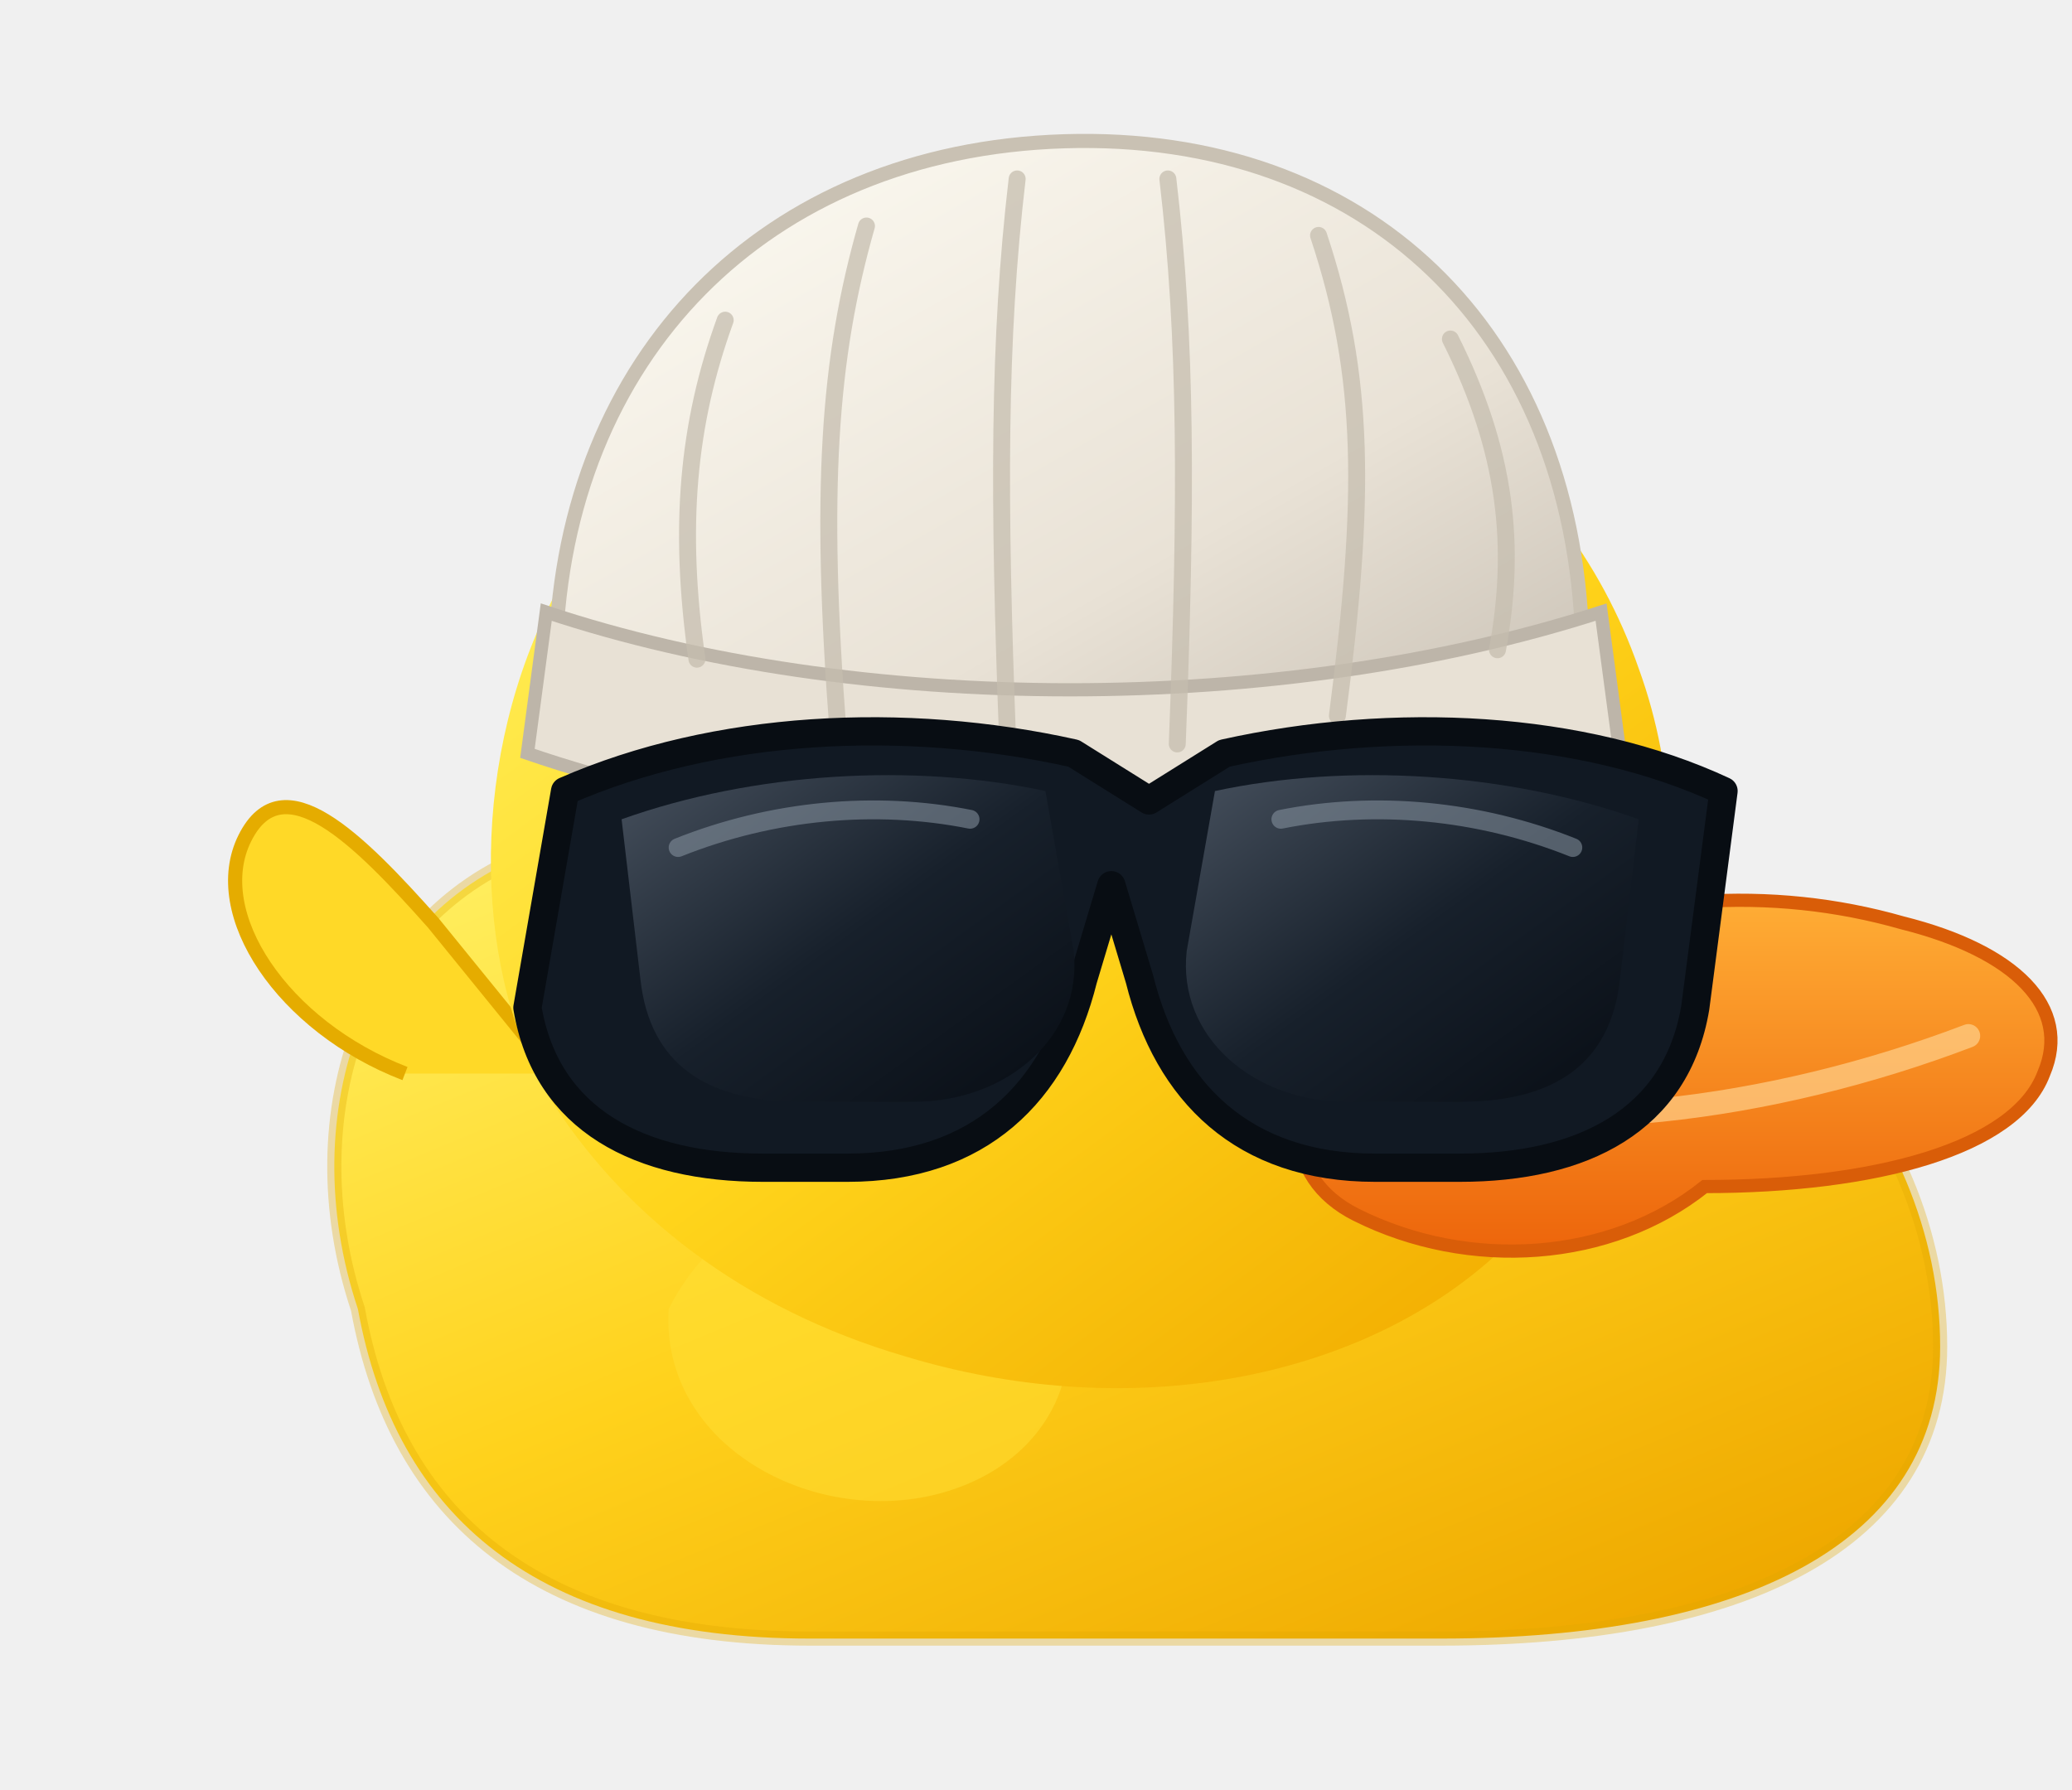
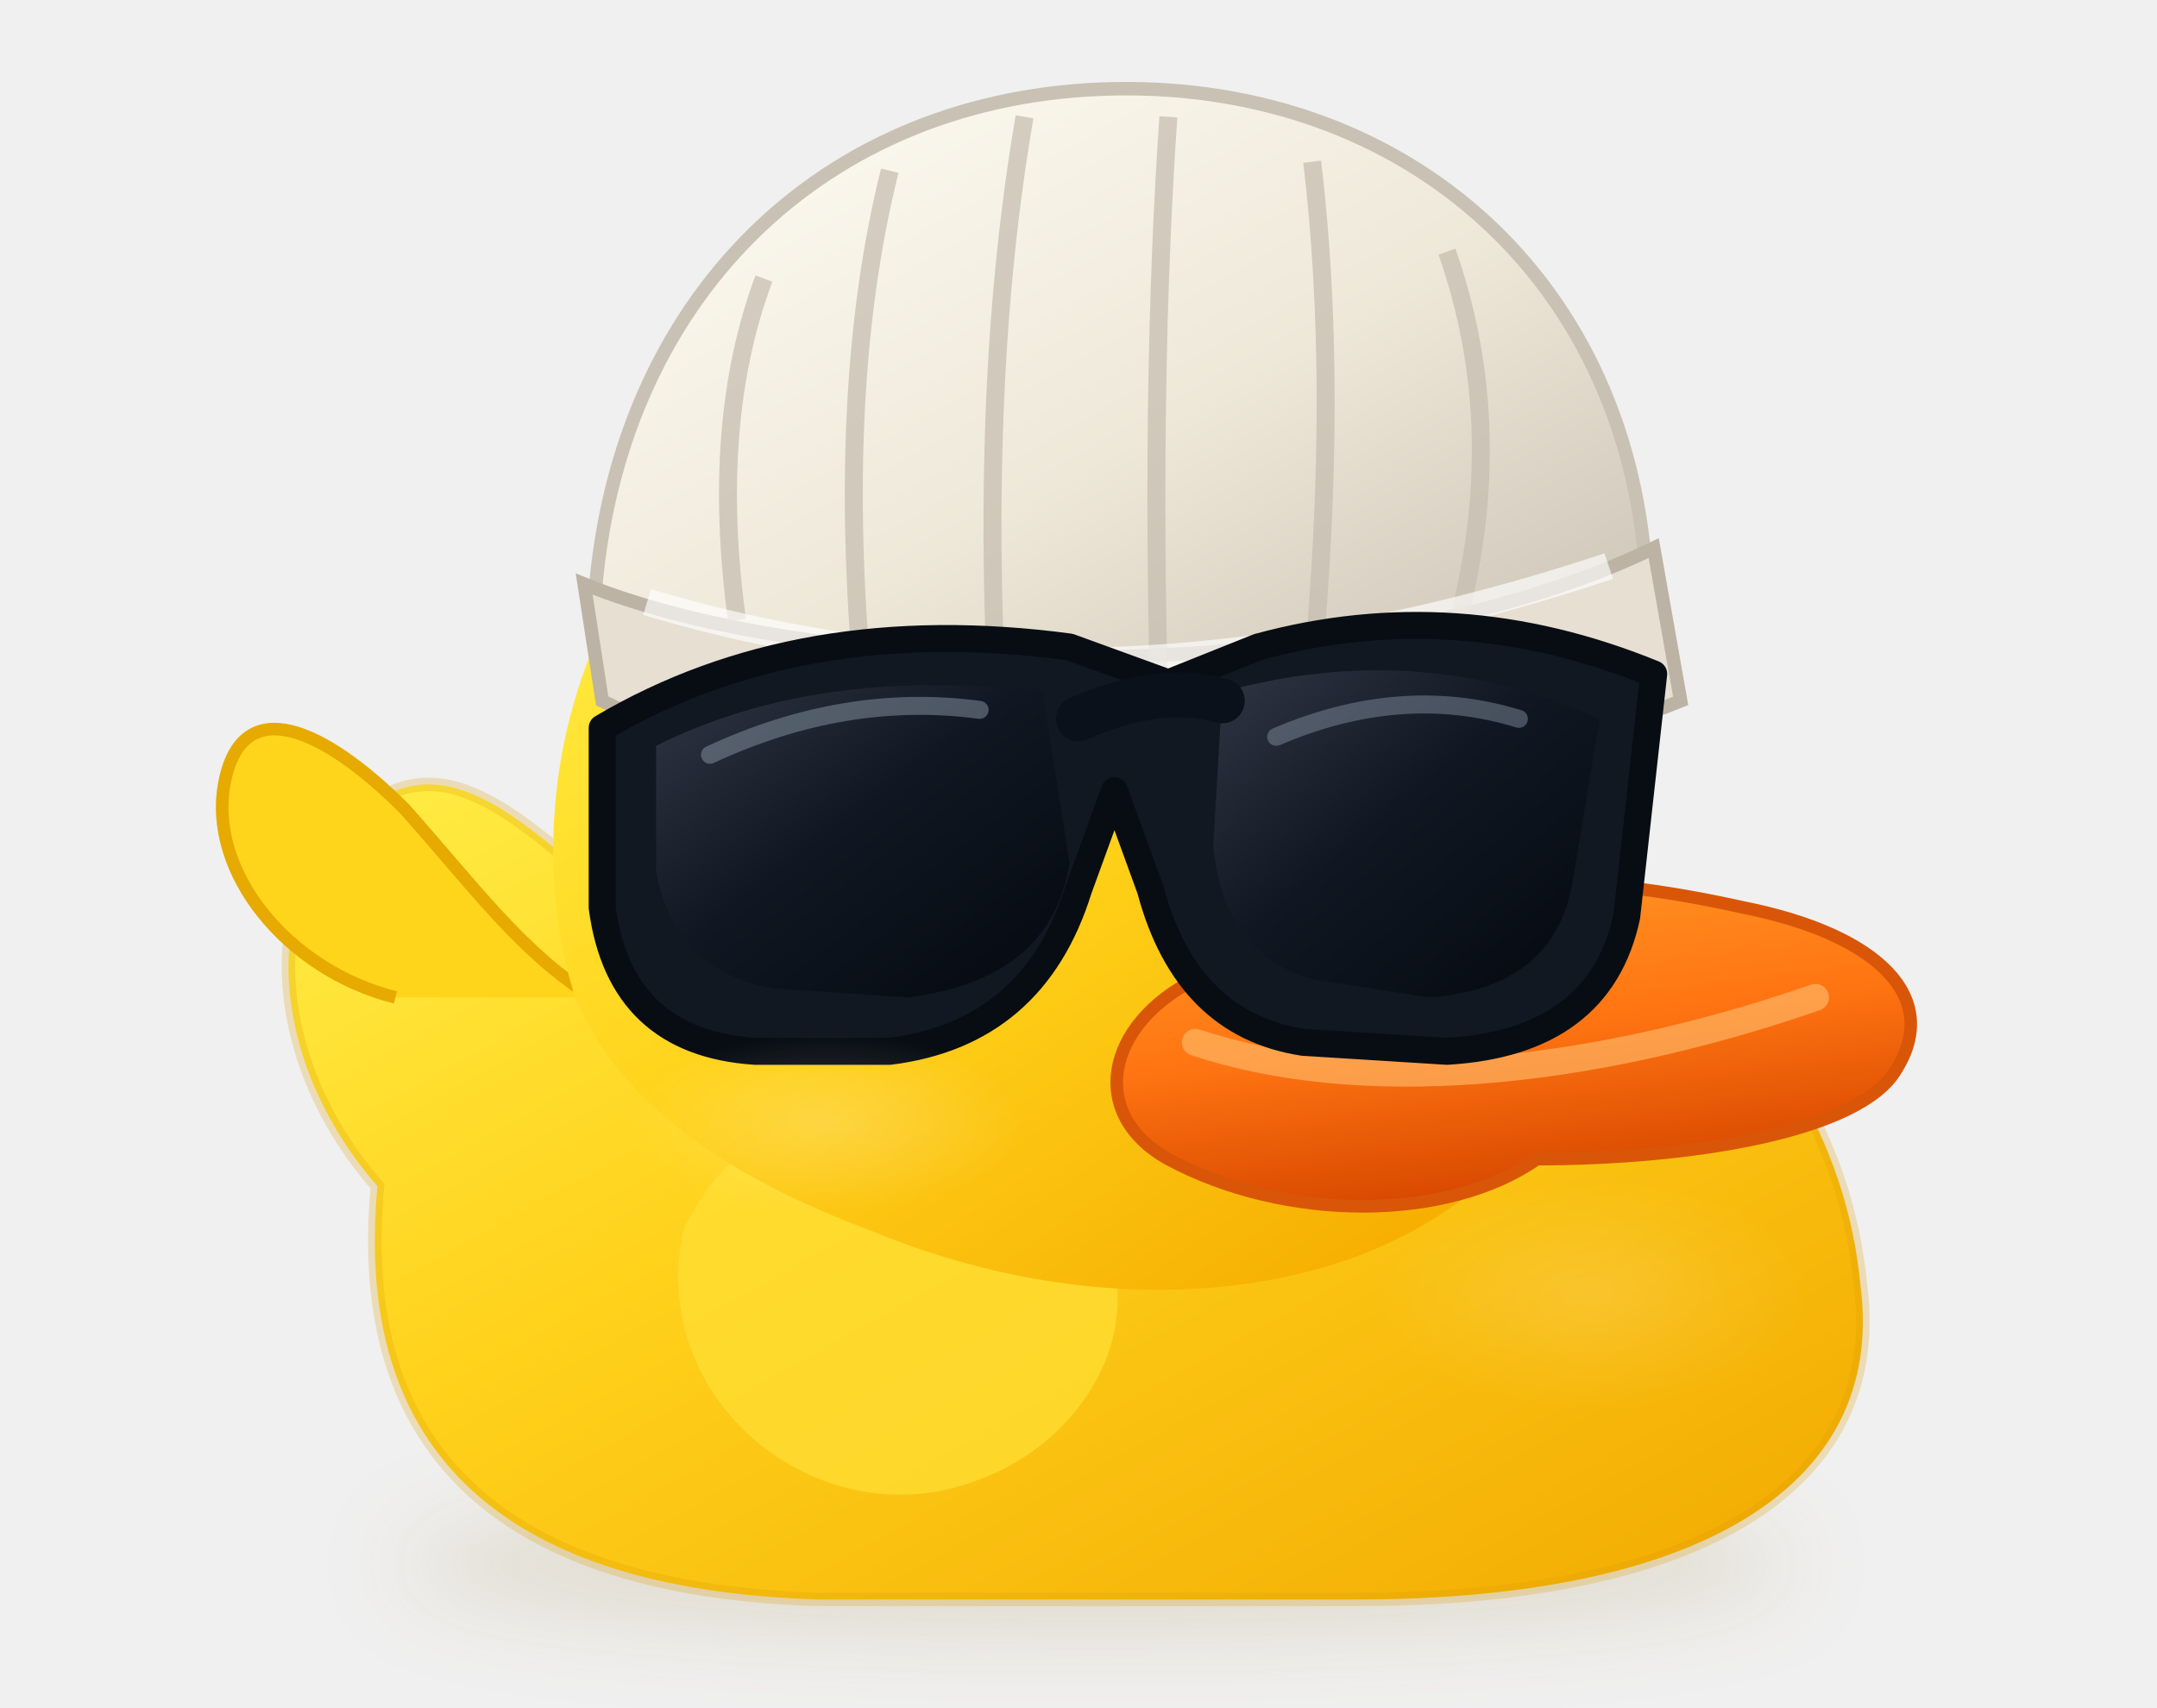
- <svg xmlns="http://www.w3.org/2000/svg" viewBox="0 0 220 190" role="img" aria-label="Жёлтая утка в очках и вязаной шапке">
+ <svg xmlns="http://www.w3.org/2000/svg" viewBox="0 0 240 190" role="img" aria-label="Жёлтая утка в очках и вязаной шапке">
  <defs>
-     <linearGradient id="duckBody" x1="0" y1="0" x2="0.8" y2="1">
-       <stop stop-color="#fff36a" />
-       <stop offset=".52" stop-color="#ffd21c" />
-       <stop offset="1" stop-color="#efa900" />
+     <linearGradient id="body" x1="0" y1="0" x2="1" y2="1">
+       <stop stop-color="#fff04a" />
+       <stop offset=".42" stop-color="#ffd21c" />
+       <stop offset="1" stop-color="#f2a900" />
    </linearGradient>
-     <linearGradient id="duckHead" x1="0" y1="0" x2=".8" y2="1">
-       <stop stop-color="#fff66a" />
-       <stop offset=".58" stop-color="#ffd51c" />
-       <stop offset="1" stop-color="#f2ad00" />
+     <linearGradient id="head" x1="0" y1="0" x2=".8" y2="1">
+       <stop stop-color="#fff34b" />
+       <stop offset=".55" stop-color="#ffd21a" />
+       <stop offset="1" stop-color="#f6ad00" />
    </linearGradient>
-     <linearGradient id="duckBeak" x1="0" y1="0" x2="0" y2="1">
-       <stop stop-color="#ffad35" />
-       <stop offset="1" stop-color="#ed650b" />
+     <linearGradient id="beak" x1="0" y1="0" x2=".3" y2="1">
+       <stop stop-color="#ff9a25" />
+       <stop offset=".55" stop-color="#ff7412" />
+       <stop offset="1" stop-color="#d94a00" />
    </linearGradient>
-     <linearGradient id="duckHat" x1="0" y1="0" x2="1" y2="1">
-       <stop stop-color="#fffdf5" />
-       <stop offset=".65" stop-color="#e9e2d6" />
-       <stop offset="1" stop-color="#c9c1b5" />
+     <linearGradient id="hat" x1="0" y1="0" x2="1" y2="1">
+       <stop stop-color="#fffdf4" />
+       <stop offset=".55" stop-color="#eee8d9" />
+       <stop offset="1" stop-color="#c9c1b3" />
    </linearGradient>
-     <linearGradient id="duckLens" x1="0" y1="0" x2="1" y2="1">
-       <stop stop-color="#46505d" />
-       <stop offset=".5" stop-color="#17202b" />
-       <stop offset="1" stop-color="#080d14" />
+     <linearGradient id="lens" x1="0" y1="0" x2="1" y2="1">
+       <stop stop-color="#303744" />
+       <stop offset=".45" stop-color="#101722" />
+       <stop offset="1" stop-color="#05090f" />
    </linearGradient>
+     <radialGradient id="shine">
+       <stop stop-color="#fff" stop-opacity=".72" />
+       <stop offset="1" stop-color="#fff" stop-opacity="0" />
+     </radialGradient>
+     <filter id="shadow" x="-30%" y="-30%" width="160%" height="180%">
+       <feGaussianBlur stdDeviation="5" />
+     </filter>
  </defs>
-   <path d="M38 139c-7-21 1-43 20-49 13-4 23 7 31 16 16-17 40-23 66-17 31 7 51 30 51 54 0 21-21 31-53 31H86c-29 0-44-13-48-35Z" fill="url(#duckBody)" stroke="#dfa500" stroke-opacity=".32" stroke-width="1.5" />
-   <path d="M43 114c-13-5-21-17-17-25 4-8 12 0 20 9l13 16" fill="#ffd927" stroke="#e5ac00" stroke-width="1.5" stroke-linejoin="round" />
-   <path d="M71 139c7-14 25-17 37-7 9 8 6 20-4 25-14 7-34-2-33-18Z" fill="#ffdf35" opacity=".5" />
-   <path d="M58 116c-8-14-8-36 1-53 10-20 30-31 56-31 29 0 51 16 59 39 8 22 1 48-16 63-15 13-39 17-62 10-17-5-30-15-38-28Z" fill="url(#duckHead)" />
-   <path d="M158 101c15-6 30-7 44-3 12 3 18 9 15 16-3 8-18 12-36 12-10 8-25 9-37 3-8-4-8-13 0-19 4-4 8-7 14-9Z" fill="url(#duckBeak)" stroke="#d95d08" stroke-width="1.4" />
-   <path d="M146 116c18 5 42 2 63-6" fill="none" stroke="#ffd08a" stroke-width="2.5" stroke-linecap="round" opacity=".7" />
-   <path d="M59 69c1-31 22-53 54-54 32-1 54 20 55 53-31 11-78 12-109 1Z" fill="url(#duckHat)" stroke="#c9c1b3" stroke-width="1.5" />
-   <path d="M58 65c33 11 78 11 112 0l2 15c-34 12-81 12-116 0Z" fill="#e8e1d5" stroke="#bdb5a9" stroke-width="1.4" />
-   <g fill="none" stroke="#c6beaf" stroke-width="1.8" opacity=".75" stroke-linecap="round">
-     <path d="M77 34c-4 11-5 22-3 36" />
-     <path d="M92 24c-4 14-5 28-3 54" />
-     <path d="M108 19c-2 17-2 34-1 60" />
-     <path d="M124 19c2 17 2 34 1 60" />
-     <path d="M140 25c5 15 5 28 2 51" />
-     <path d="M154 36c6 12 7 22 5 33" />
+   <ellipse cx="122" cy="174" rx="78" ry="8" fill="#8d6a13" opacity=".16" filter="url(#shadow)" />
+   <path d="M42 132 C28 116 29 94 44 88 C54 84 64 98 74 104 C83 85 105 78 131 82 C172 87 204 111 207 143 C210 166 188 178 151 178 L91 178 C59 177 39 164 42 132Z" fill="url(#body)" stroke="#d99a00" stroke-opacity=".24" stroke-width="1.5" />
+   <path d="M44 111 C32 108 23 97 25 87 C27 77 36 81 45 90 C53 99 58 106 66 111" fill="#ffd51b" stroke="#e6aa00" stroke-width="1.4" />
+   <path d="M76 137 C83 121 105 118 119 132 C130 143 123 160 108 165 C91 171 72 156 76 137Z" fill="#ffdf35" opacity=".72" />
+   <path d="M64 111 C57 89 65 59 88 48 C107 37 146 42 165 61 C182 79 183 108 170 126 C157 144 126 149 97 137 C81 131 69 123 64 111Z" fill="url(#head)" />
+   <path d="M75 95 C73 73 91 55 110 51 C92 64 85 83 87 101" fill="#fff66a" opacity=".32" />
+   <path d="M145 103 C162 97 176 97 194 101 C209 104 216 111 211 119 C207 126 188 129 171 129 C161 136 143 136 130 129 C121 124 123 114 133 109Z" fill="url(#beak)" stroke="#d95608" stroke-width="1.4" />
+   <path d="M133 116 C151 122 176 120 202 111" fill="none" stroke="#ffbf70" stroke-width="3" stroke-linecap="round" opacity=".6" />
+   <path d="M66 70 C67 36 89 12 121 10 C154 8 180 29 183 62 C166 70 146 75 121 76 C99 77 80 75 66 70Z" fill="url(#hat)" stroke="#c9c1b3" stroke-width="1.5" />
+   <path d="M65 65 C92 76 151 77 184 61 L187 78 C155 91 95 92 67 78Z" fill="#e6dfd2" stroke="#bcb3a5" stroke-width="1.5" />
+   <g fill="none" stroke="#c5bdae" stroke-width="2" opacity=".72">
+     <path d="M85 31 Q79 47 82 69" />
+     <path d="M99 19 Q93 43 96 76" />
+     <path d="M114 13 Q109 42 111 79" />
+     <path d="M130 13 Q128 42 129 79" />
+     <path d="M146 18 Q149 43 146 75" />
+     <path d="M161 28 Q168 48 162 70" />
  </g>
-   <g stroke-linejoin="round">
-     <path d="M60 84c16-7 36-8 54-4l8 5 8-5c18-4 38-3 53 4l-3 23c-2 12-12 17-25 17h-9c-14 0-22-8-25-20l-3-10-3 10c-3 12-11 20-25 20h-9c-13 0-23-5-25-17Z" fill="#111923" stroke="#080d13" stroke-width="3" />
-     <path d="M66 87c14-5 31-6 45-3l3 17c1 9-7 16-17 16H85c-10 0-16-4-17-13Z" fill="url(#duckLens)" />
-     <path d="M129 84c14-3 31-2 45 3l-2 17c-1 9-7 13-17 13h-12c-10 0-18-7-17-16Z" fill="url(#duckLens)" />
-     <path d="M72 90c10-4 21-5 31-3" fill="none" stroke="#8995a3" stroke-width="2" opacity=".55" stroke-linecap="round" />
-     <path d="M136 87c10-2 21-1 31 3" fill="none" stroke="#8995a3" stroke-width="2" opacity=".55" stroke-linecap="round" />
-   </g>
+   <path d="M72 67 Q122 82 179 63" fill="none" stroke="#fff" stroke-width="3" opacity=".65" />
+   <path d="M67 81 Q89 68 119 72 L130 76 L140 72 Q162 66 184 75 L181 102 Q178 116 161 117 L145 116 Q132 114 128 99 L124 88 L120 99 Q115 115 99 117 L84 117 Q69 116 67 101Z" fill="#111821" stroke="#080d13" stroke-width="3" stroke-linejoin="round" />
+   <path d="M73 83 Q91 74 116 77 L119 96 Q117 109 101 111 L86 110 Q75 108 73 97Z" fill="url(#lens)" />
+   <path d="M136 77 Q158 71 178 80 L175 98 Q173 110 159 111 L146 109 Q136 106 135 94Z" fill="url(#lens)" />
+   <path d="M79 84 Q94 77 109 79" fill="none" stroke="#7e8a99" stroke-width="2" opacity=".55" stroke-linecap="round" />
+   <path d="M142 82 Q156 76 169 80" fill="none" stroke="#7e8a99" stroke-width="2" opacity=".5" stroke-linecap="round" />
+   <path d="M120 80 Q129 76 136 78" fill="none" stroke="#0a111a" stroke-width="5" stroke-linecap="round" />
+   <ellipse cx="92" cy="125" rx="22" ry="10" fill="url(#shine)" opacity=".26" />
+   <ellipse cx="177" cy="144" rx="24" ry="13" fill="url(#shine)" opacity=".18" />
</svg>
